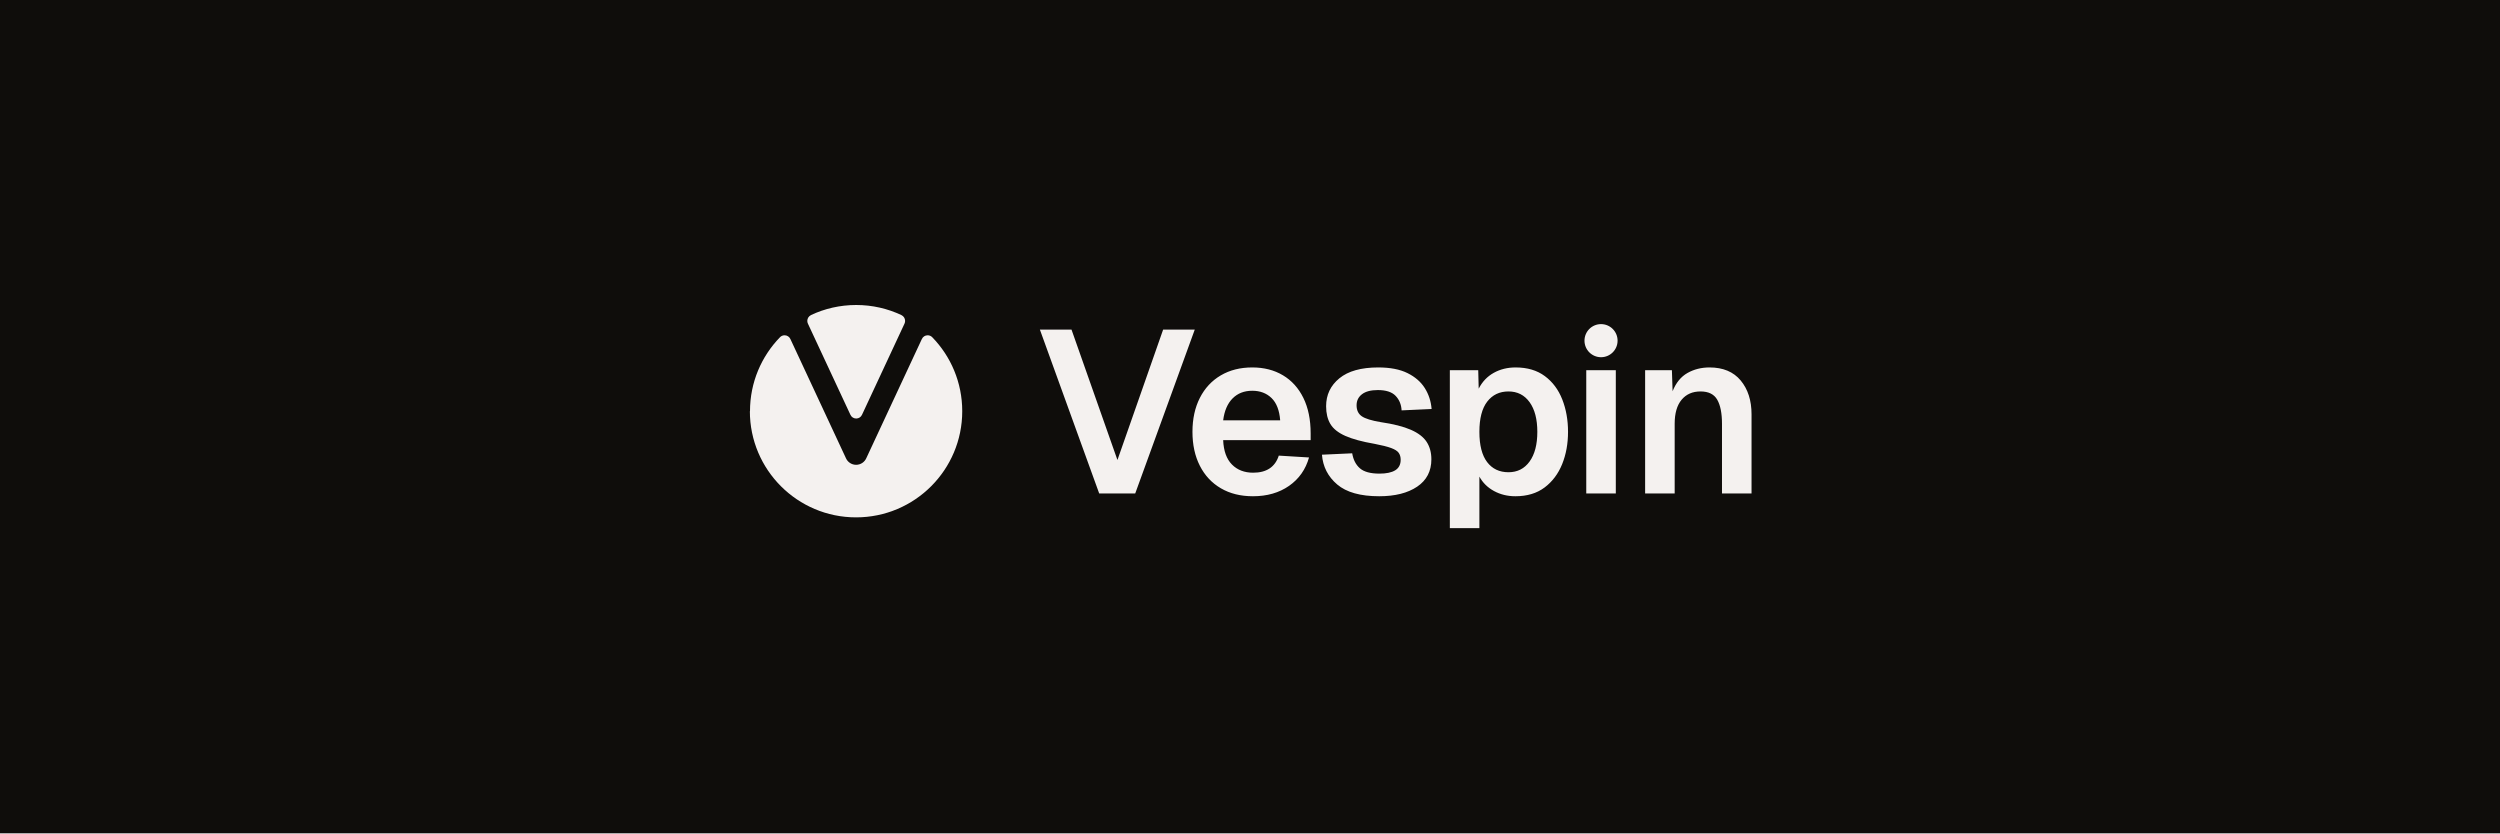
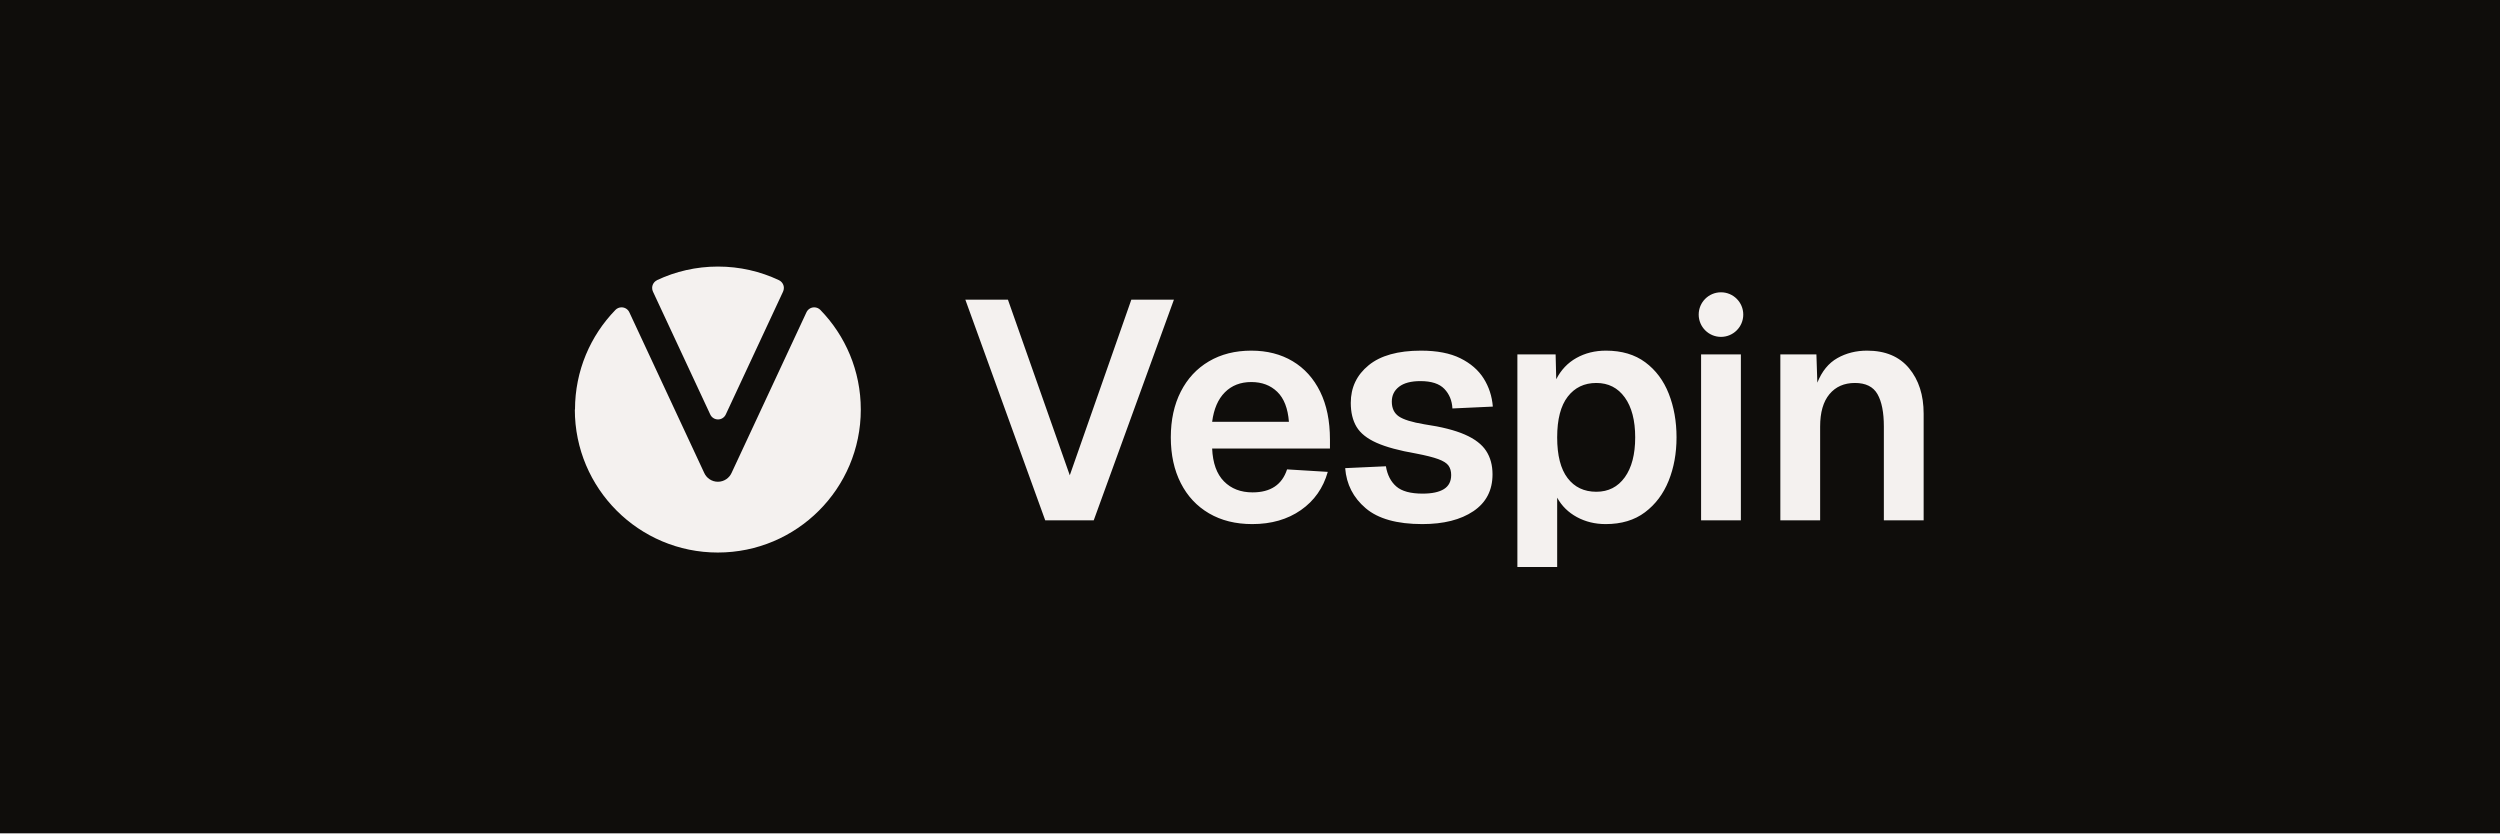
<svg xmlns="http://www.w3.org/2000/svg" viewBox="0 0 3000 1000" fill="none">
  <rect width="3000" height="1000" fill="#0f0d0b" />
-   <g transform="translate(900 592.17) scale(2.77)">
+   <g transform="translate(690 624.43) scale(3.73)">
    <g transform="translate(0 -81.65) scale(0.92)">
      <path d="M0,50c0,-13.55 5.39,-25.84 14.14,-34.84c0.54,-0.56 1.30,-0.90 2.15,-0.90c1.22,0 2.28,0.73 2.74,1.79l26.14,56.07c0.81,1.84 2.65,3.13 4.80,3.13c2.14,0 3.99,-1.29 4.80,-3.13l26.14,-56.07c0.46,-1.05 1.51,-1.79 2.74,-1.79c0.84,0 1.60,0.34 2.15,0.90c8.75,9.00 14.14,21.29 14.14,34.84c0,27.61 -22.38,50 -50,50c-27.61,0 -50,-22.38 -50,-50zM28.66,4.76c6.46,-3.05 13.70,-4.76 21.33,-4.76c7.63,0 14.86,1.70 21.33,4.76l-0.00,0.01c1.01,0.48 1.72,1.51 1.72,2.71c0,0.47 -0.11,0.92 -0.30,1.32l-19.99,42.87c-0.46,1.05 -1.51,1.79 -2.74,1.79c-1.22,0 -2.28,-0.73 -2.74,-1.79l-19.99,-42.87c-0.19,-0.39 -0.30,-0.84 -0.30,-1.32c0,-1.19 0.70,-2.23 1.72,-2.71z" fill="#f4f1ef" />
    </g>
    <path transform="translate(123.68 0)" d="M43.2 0L27.6 0L1.9 -71L15.6 -71L35.5 -14.5L55.3 -71L69 -71L43.2 0M94.2 1.2L94.2 1.2Q86.2 1.2 80.3 -2.25Q74.4 -5.7 71.2 -12Q68 -18.3 68 -26.7L68 -26.7Q68 -35.1 71.2 -41.4Q74.4 -47.7 80.25 -51.15Q86.1 -54.6 93.9 -54.6L93.9 -54.6Q101.5 -54.6 107.2 -51.2Q112.9 -47.8 116.05 -41.4Q119.2 -35 119.2 -26L119.2 -26L119.2 -23.1L81.3 -23.1Q81.6 -16.1 85.1 -12.55Q88.6 -9 94.3 -9L94.3 -9Q103 -9 105.4 -16.4L105.4 -16.4L118.5 -15.6Q116.3 -7.8 109.85 -3.3Q103.4 1.2 94.2 1.2M81.3 -31.7L81.3 -31.7L106 -31.7Q105.5 -38.2 102.25 -41.35Q99 -44.5 93.9 -44.5L93.9 -44.5Q88.7 -44.5 85.4 -41.2Q82.1 -37.9 81.3 -31.7M148.9 1.2L148.9 1.2Q136.7 1.2 130.7 -3.9Q124.7 -9 124.1 -16.8L124.1 -16.8L137.2 -17.4Q137.9 -13.2 140.55 -10.9Q143.2 -8.6 149 -8.6L149 -8.6Q153.5 -8.6 155.85 -10.05Q158.2 -11.5 158.2 -14.6L158.2 -14.6Q158.2 -16.4 157.35 -17.6Q156.5 -18.8 154.05 -19.7Q151.6 -20.6 146.9 -21.5L146.9 -21.5Q138.8 -22.9 134.2 -24.95Q129.6 -27 127.75 -30.1Q125.9 -33.2 125.9 -37.8L125.9 -37.8Q125.9 -45.2 131.65 -49.9Q137.4 -54.6 148.5 -54.6L148.5 -54.6Q156.2 -54.6 161.15 -52.15Q166.1 -49.7 168.65 -45.65Q171.2 -41.6 171.6 -36.6L171.6 -36.6L158.6 -36Q158.4 -39.8 156 -42.3Q153.6 -44.8 148.3 -44.8L148.3 -44.8Q143.8 -44.8 141.45 -43Q139.1 -41.2 139.1 -38.2L139.1 -38.2Q139.1 -35 141.35 -33.45Q143.6 -31.9 149.6 -30.9L149.6 -30.9Q157.8 -29.7 162.6 -27.6Q167.4 -25.5 169.45 -22.35Q171.5 -19.2 171.5 -14.8L171.5 -14.8Q171.5 -7.1 165.35 -2.95Q159.2 1.2 148.9 1.2M192.3 15L179.5 15L179.5 -53.4L191.8 -53.4L192 -45.4Q194.3 -49.9 198.5 -52.25Q202.7 -54.6 208 -54.6L208 -54.6Q215.6 -54.6 220.65 -50.85Q225.7 -47.1 228.2 -40.75Q230.7 -34.4 230.7 -26.7L230.7 -26.7Q230.7 -19 228.15 -12.7Q225.6 -6.4 220.55 -2.6Q215.5 1.2 207.9 1.2L207.9 1.2Q202.8 1.2 198.65 -1.05Q194.5 -3.3 192.3 -7.3L192.3 -7.3L192.3 15M204.9 -9.2L204.9 -9.2Q210.7 -9.2 214.05 -13.85Q217.4 -18.5 217.4 -26.7L217.4 -26.7Q217.4 -34.9 214.05 -39.55Q210.7 -44.2 204.9 -44.2L204.9 -44.2Q199.1 -44.2 195.7 -39.8Q192.3 -35.4 192.3 -26.7L192.3 -26.7Q192.3 -18 195.65 -13.6Q199 -9.2 204.9 -9.2M237.83 -66.20a7.17 7.17 0 1 0 14.34 0a7.17 7.17 0 1 0 -14.34 0ZM251.4 0L238.6 0L238.6 -53.4L251.4 -53.4L251.4 0M276.9 0L264.1 0L264.1 -53.4L275.7 -53.4L276 -44.3Q278.2 -49.8 282.45 -52.2Q286.7 -54.6 292 -54.6L292 -54.6Q300.8 -54.6 305.5 -48.95Q310.2 -43.3 310.2 -34.3L310.2 -34.3L310.2 0L297.4 0L297.4 -30.2Q297.4 -37 295.35 -40.6Q293.3 -44.2 288.1 -44.2L288.1 -44.2Q282.9 -44.2 279.9 -40.6Q276.9 -37 276.9 -30.2L276.9 -30.2L276.9 0" fill="#f4f1ef" />
  </g>
</svg>
